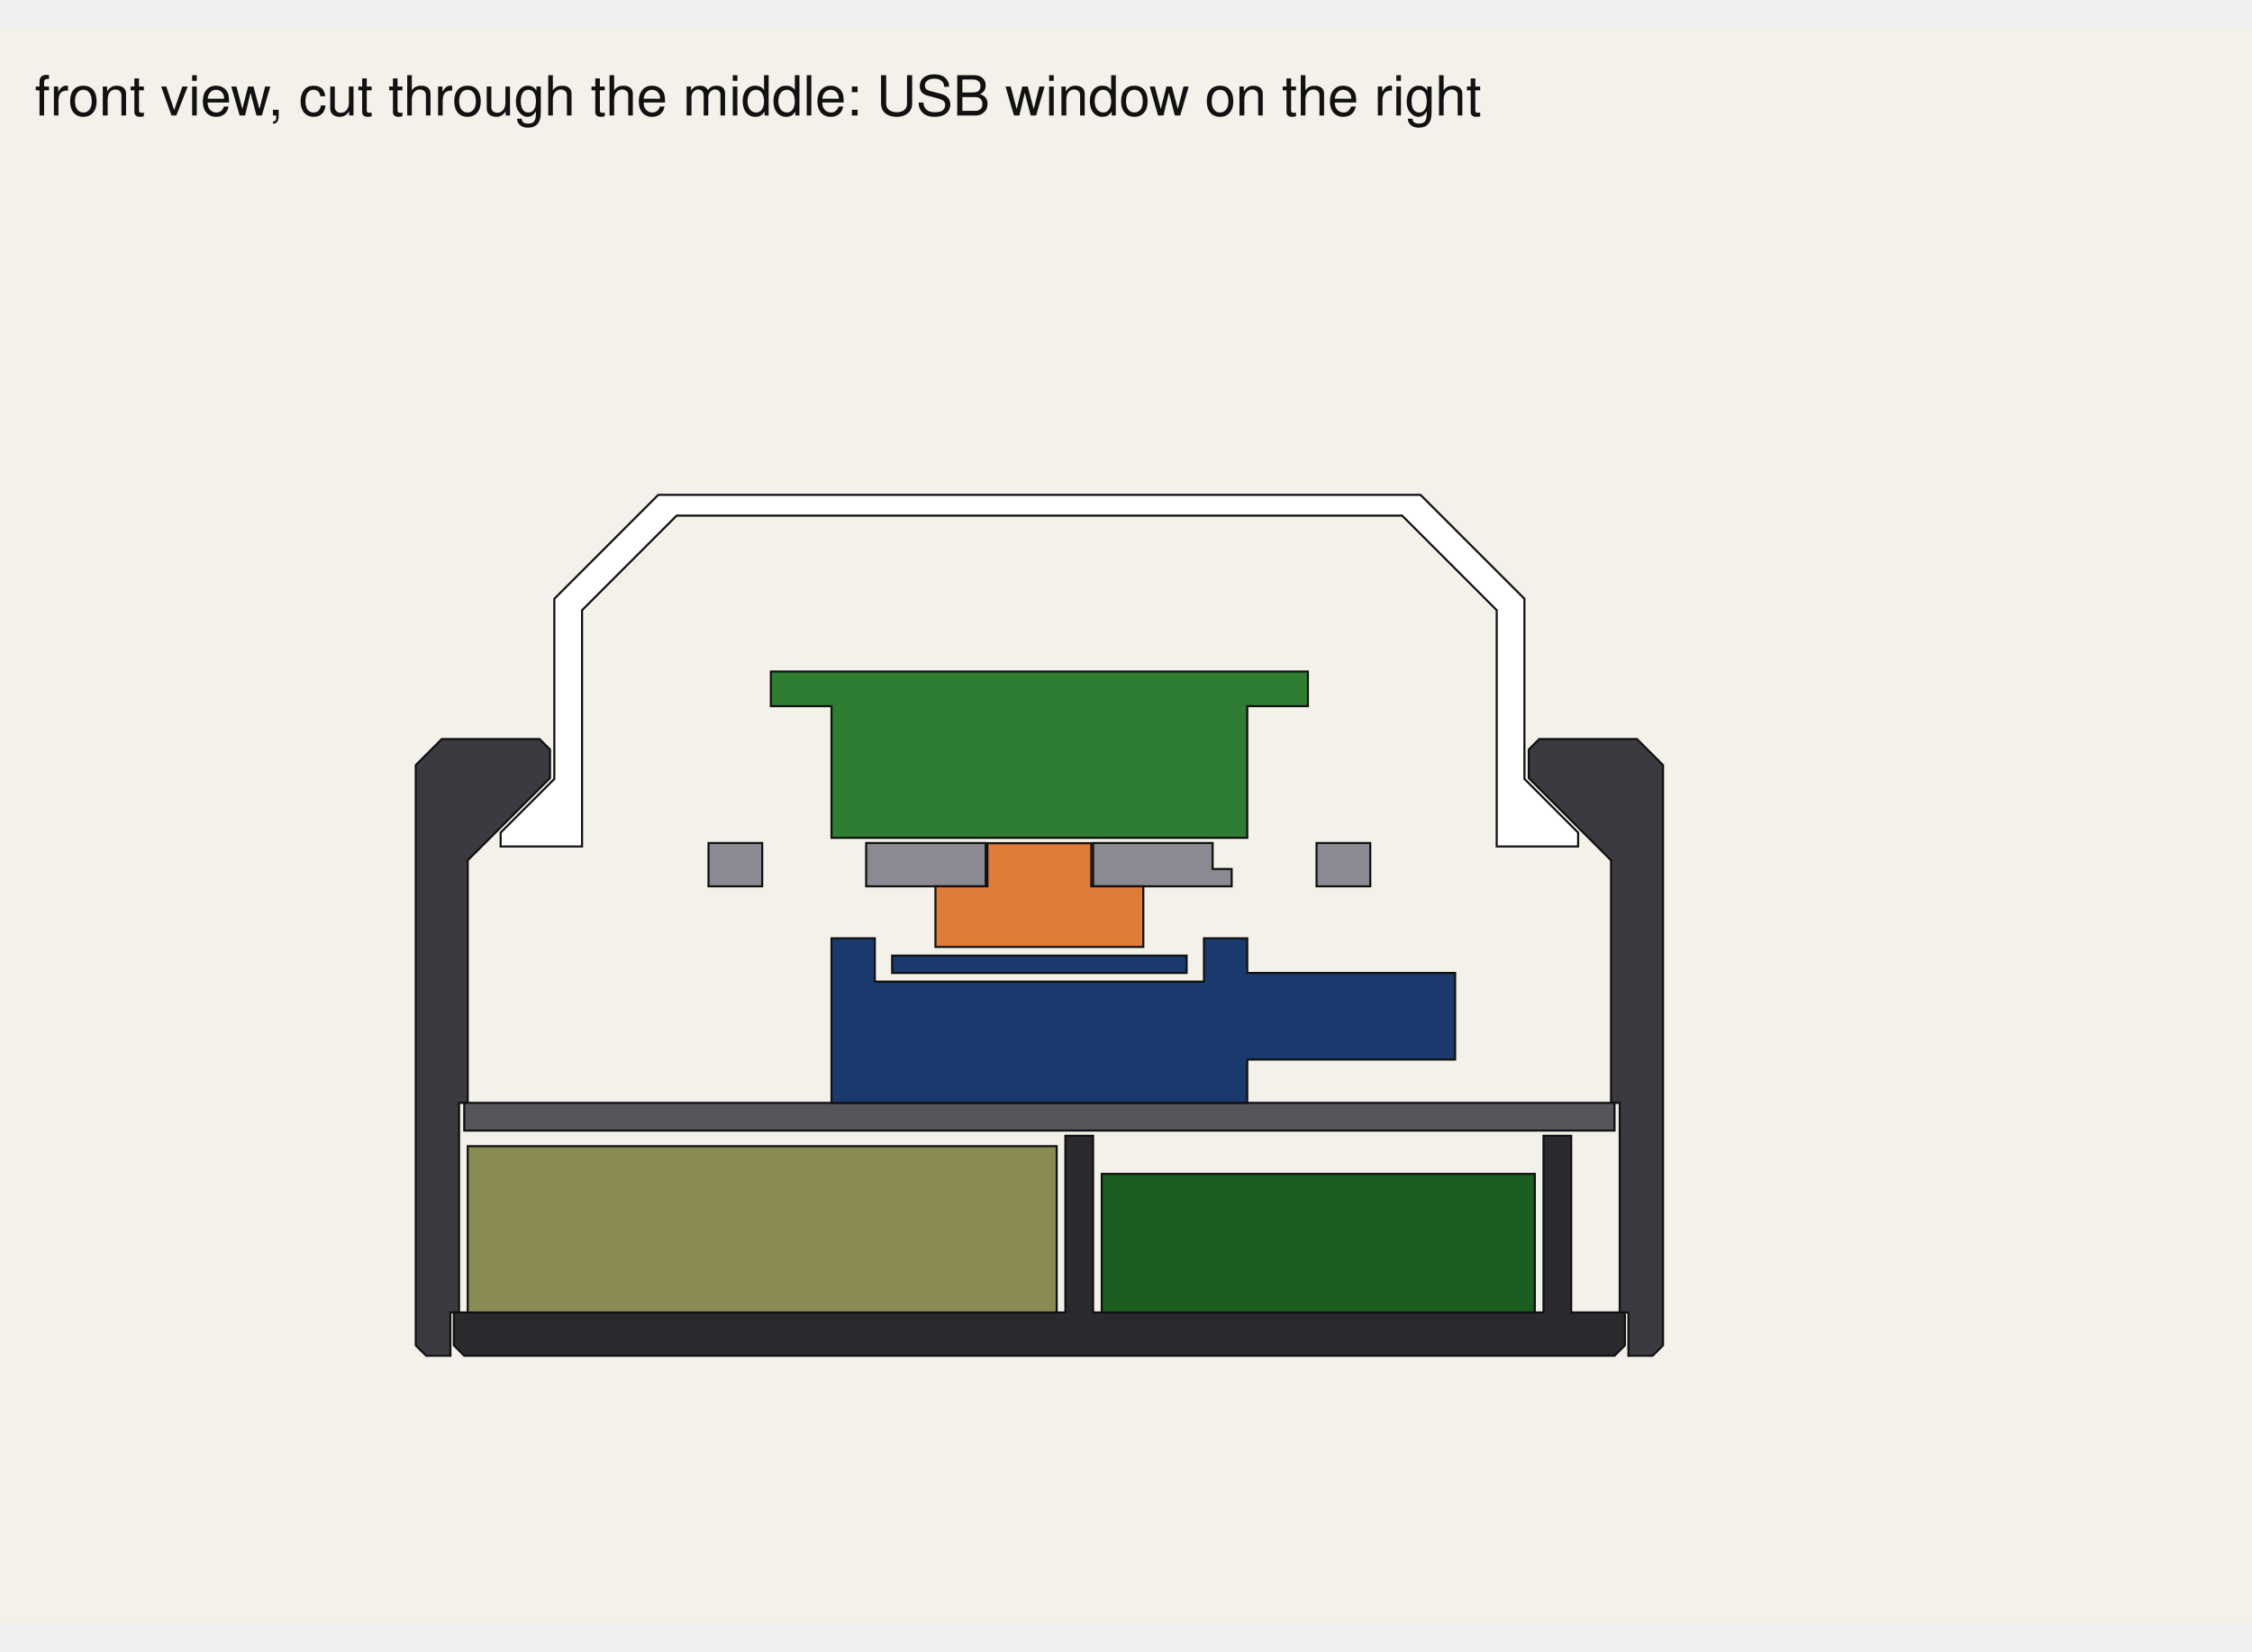
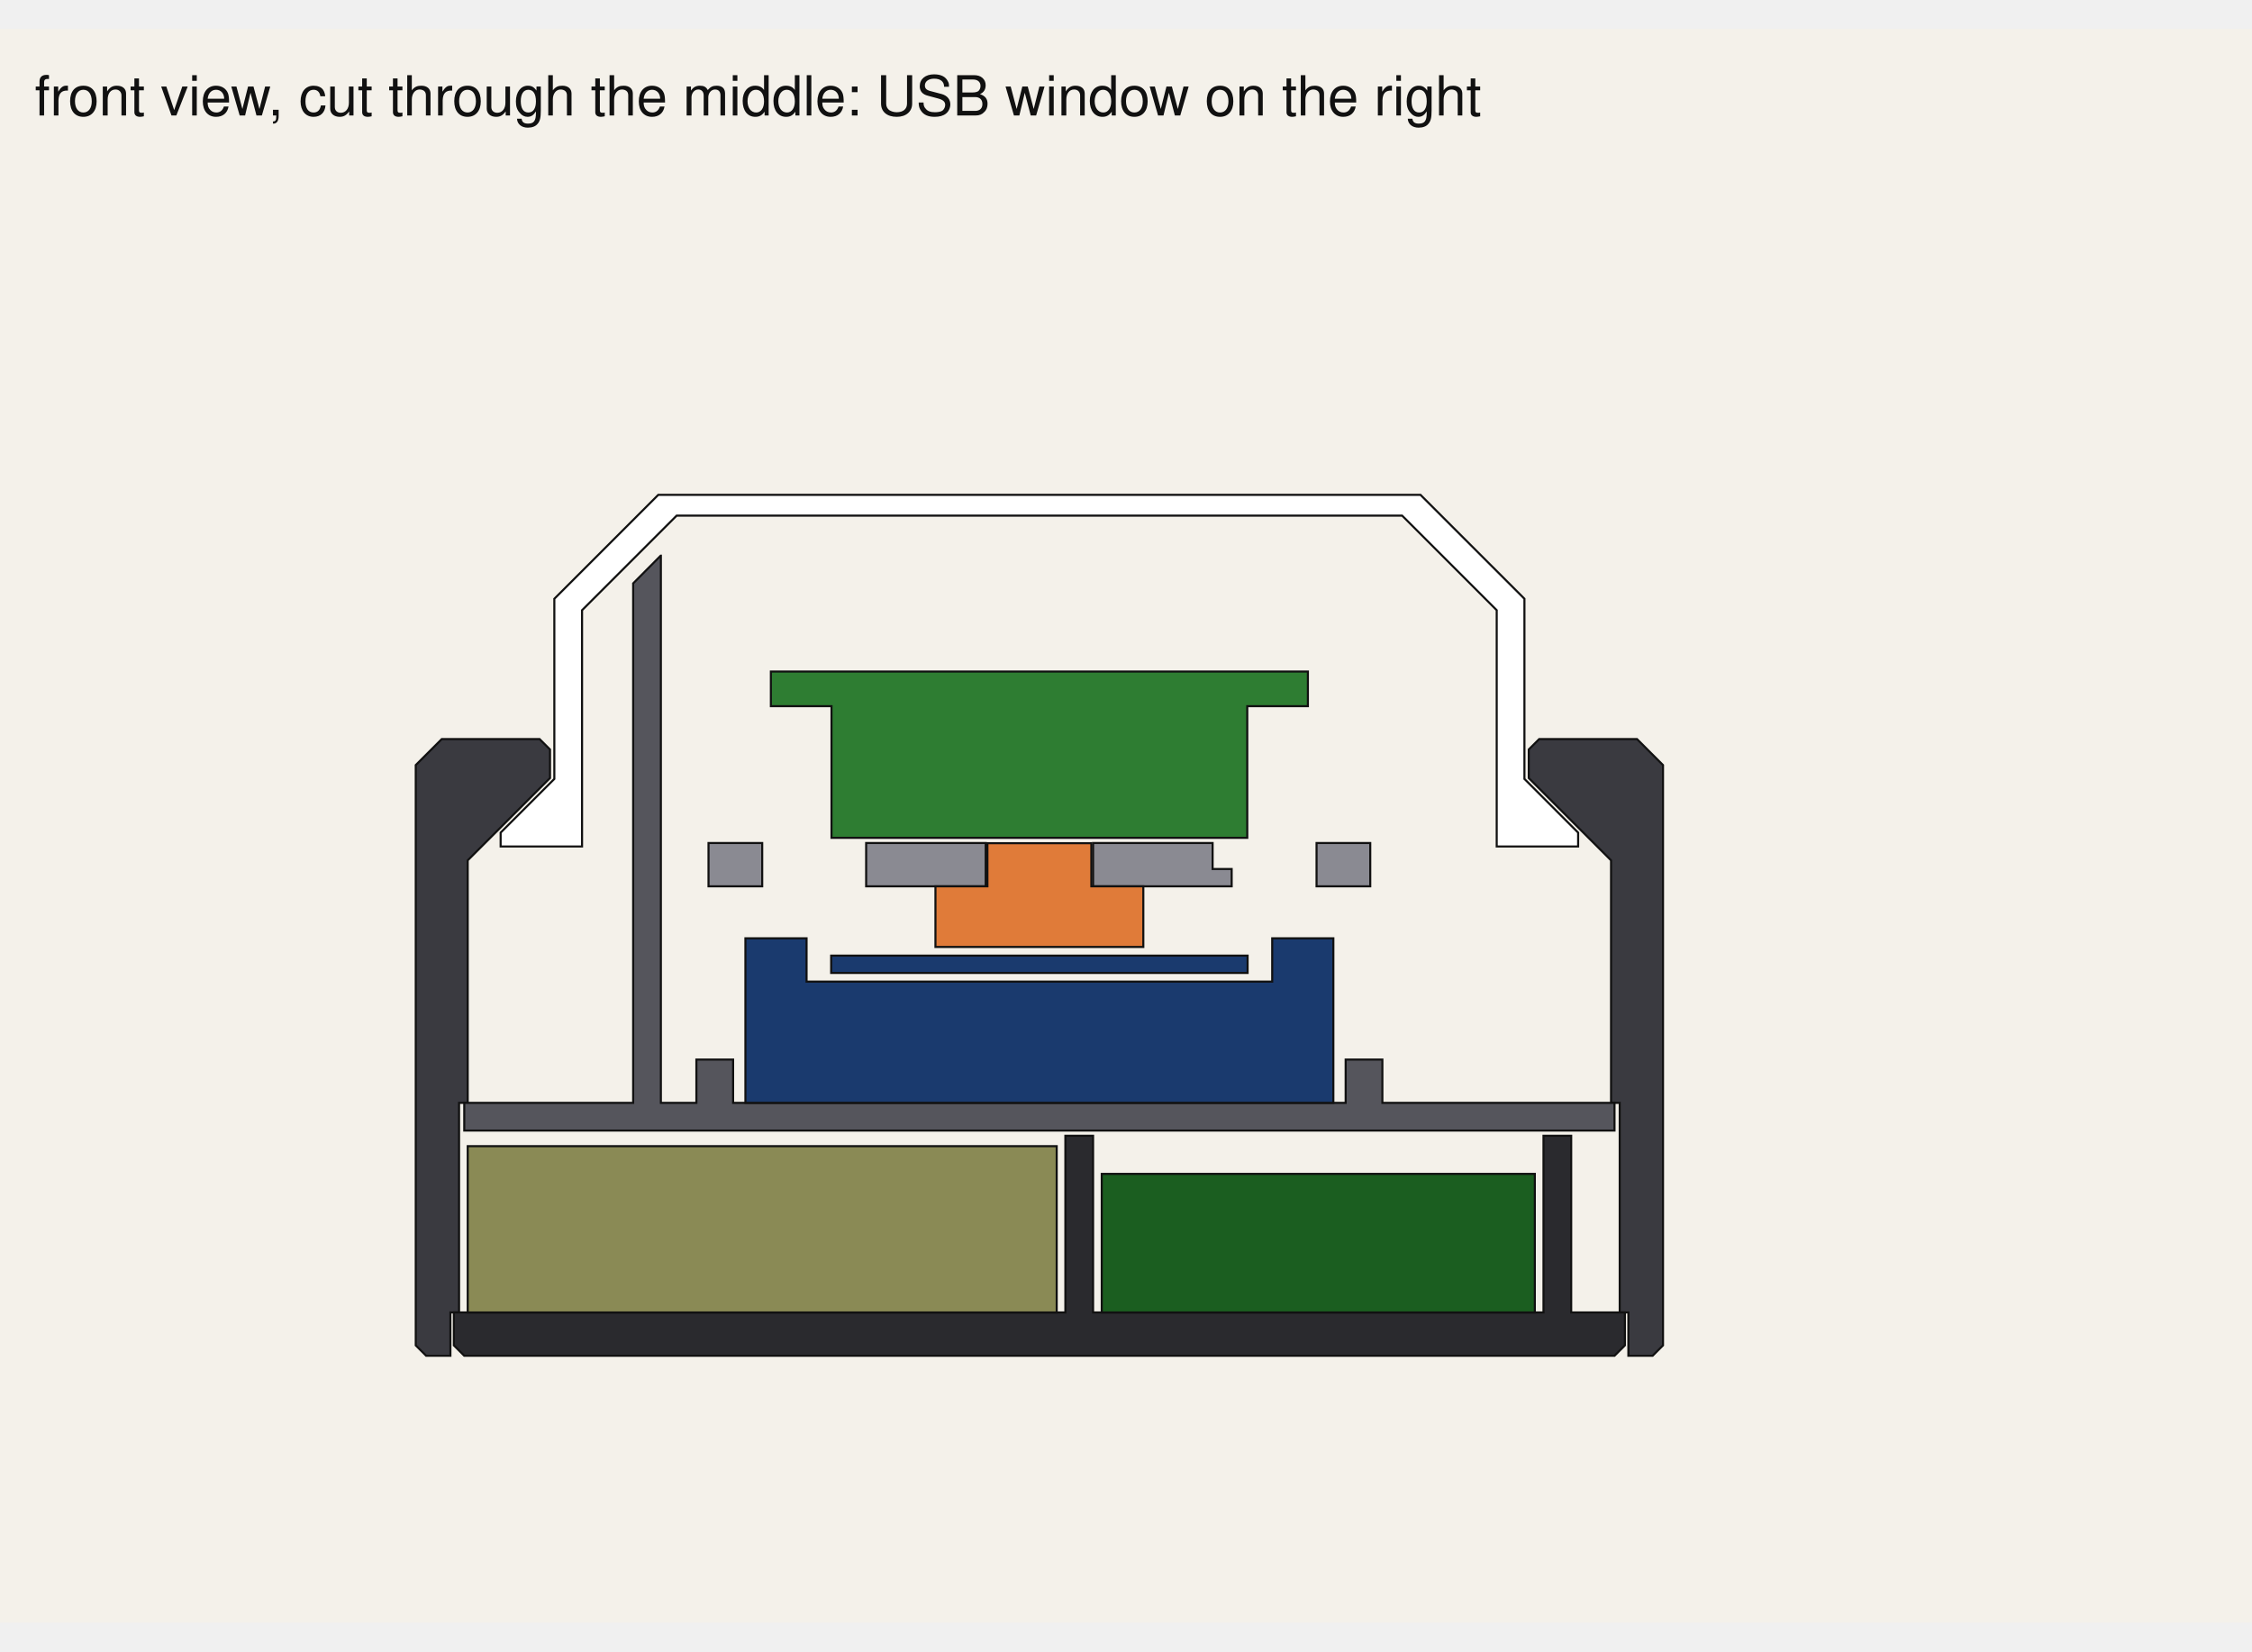
<svg xmlns="http://www.w3.org/2000/svg" viewBox="-60 -62 130 92" width="1320" height="968">
  <rect x="-60" y="-62" width="130" height="92" fill="#f4f1ea" />
-   <path d="M-28.25,-20.40 L-28.25,-18.75 L-33.00,-14.00 L-33.00,0.00 L-33.01,0.00 L-33.50,0.00 L-33.50,3.15 L-33.50,6.25 L-33.50,9.10 L-33.50,12.10 L-33.74,12.10 L-33.75,12.10 L-34.00,12.10 L-34.00,13.35 L-34.00,14.60 L-34.70,14.60 L-35.40,14.60 L-35.70,14.30 L-36.00,14.00 L-36.00,-2.75 L-36.00,-19.50 L-35.25,-20.25 L-34.50,-21.00 L-34.33,-21.00 L-33.68,-21.00 L-33.18,-21.00 L-29.06,-21.00 L-29.06,-21.00 L-28.99,-21.00 L-28.85,-21.00 Z M35.25,-20.25 L36.00,-19.50 L36.00,-2.75 L36.00,14.00 L35.70,14.30 L35.40,14.60 L34.70,14.60 L34.00,14.60 L34.00,13.35 L34.00,12.10 L33.75,12.10 L33.74,12.10 L33.50,12.10 L33.50,6.25 L33.50,3.15 L33.50,0.00 L33.01,0.00 L33.00,0.00 L33.00,-14.00 L28.25,-18.75 L28.25,-20.40 L28.85,-21.00 L28.99,-21.00 L29.06,-21.00 L29.06,-21.00 L33.18,-21.00 L33.87,-21.00 L34.50,-21.00 Z" fill="#3a3a40" fill-rule="evenodd" stroke="#111" stroke-width="0.12" />
-   <path d="M33.20,0.85 L33.20,1.60 L32.97,1.60 L32.55,1.60 L32.07,1.60 L31.54,1.60 L30.99,1.60 L5.00,1.60 L4.42,1.60 L3.93,1.60 L3.28,1.60 L0.56,1.60 L-7.41,1.60 L-7.78,1.60 L-8.23,1.60 L-8.74,1.60 L-9.28,1.60 L-26.85,1.60 L-27.22,1.60 L-27.66,1.60 L-28.09,1.60 L-28.56,1.60 L-29.02,1.60 L-29.51,1.60 L-30.00,1.60 L-30.49,1.60 L-30.95,1.60 L-31.37,1.60 L-31.86,1.60 L-32.34,1.60 L-32.78,1.60 L-32.99,1.60 L-33.20,1.60 L-33.20,0.80 L-33.20,0.00 L-32.99,0.00 L-32.55,0.00 L-32.34,0.00 L-31.91,0.00 L-31.44,0.00 L-24.35,0.00 L-24.13,0.00 L-23.89,0.00 L-21.74,0.00 L-20.97,0.00 L-20.26,0.00 L-20.22,0.00 L-20.02,0.00 L-19.82,0.00 L-19.62,0.00 L-19.41,0.00 L-19.21,0.00 L-19.01,0.00 L-18.80,0.00 L-18.59,0.00 L-18.38,0.00 L-18.17,0.00 L-17.95,0.00 L-17.95,0.00 L-16.88,0.00 L-16.08,0.00 L-7.30,0.00 L-7.09,0.00 L-5.96,0.00 L-4.92,0.00 L-4.49,0.00 L-3.53,0.00 L0.00,0.00 L3.53,0.00 L4.49,0.00 L4.92,0.00 L5.96,0.00 L7.09,0.00 L7.30,0.00 L16.08,0.00 L16.88,0.00 L17.95,0.00 L17.95,0.00 L18.17,0.00 L18.38,0.00 L18.59,0.00 L18.80,0.00 L19.01,0.00 L19.21,0.00 L19.41,0.00 L19.62,0.00 L19.82,0.00 L20.02,0.00 L20.22,0.00 L20.26,0.00 L20.97,0.00 L21.74,0.00 L23.99,0.00 L32.55,0.00 L32.78,0.00 L33.20,0.00 Z" fill="#55555c" fill-rule="evenodd" stroke="#111" stroke-width="0.12" />
+   <path d="M-28.25,-20.40 L-28.25,-18.75 L-33.00,-14.00 L-33.00,0.00 L-33.01,0.00 L-33.50,0.00 L-33.50,3.15 L-33.50,6.25 L-33.50,9.10 L-33.50,12.10 L-33.74,12.10 L-33.75,12.10 L-34.00,12.10 L-34.00,13.35 L-34.00,14.60 L-34.70,14.60 L-35.40,14.60 L-35.70,14.30 L-36.00,14.00 L-36.00,-2.75 L-36.00,-19.50 L-35.25,-20.25 L-34.50,-21.00 L-34.33,-21.00 L-33.68,-21.00 L-33.18,-21.00 L-29.06,-21.00 L-29.06,-21.00 L-28.99,-21.00 L-28.85,-21.00 Z M35.25,-20.25 L36.00,-19.50 L36.00,-14.15 L36.00,-9.34 L36.00,-2.75 L36.00,14.00 L35.70,14.30 L35.40,14.60 L34.70,14.60 L34.00,14.60 L34.00,13.35 L34.00,12.10 L33.75,12.10 L33.74,12.10 L33.50,12.10 L33.50,6.25 L33.50,0.59 L33.50,0.00 L33.10,0.00 L33.00,0.00 L33.00,-14.00 L28.25,-18.75 L28.25,-20.40 L28.85,-21.00 L28.99,-21.00 L29.06,-21.00 L29.06,-21.00 L33.18,-21.00 L33.87,-21.00 L34.50,-21.00 Z" fill="#3a3a40" fill-rule="evenodd" stroke="#111" stroke-width="0.12" />
+   <path d="M-21.85,0.00 L-20.75,0.00 L-20.70,0.00 L-20.69,0.00 L-20.58,0.00 L-19.80,0.00 L-19.80,-2.50 L-17.68,-2.50 L-17.68,0.00 L-11.30,0.00 L-2.18,0.00 L0.00,0.00 L2.18,0.00 L11.30,0.00 L17.68,0.00 L17.68,-2.50 L19.80,-2.50 L19.80,0.00 L20.75,0.00 L21.45,0.00 L21.47,0.00 L21.48,0.00 L21.50,0.00 L21.52,0.00 L21.53,0.00 L21.55,0.00 L21.56,0.00 L21.58,0.00 L21.59,0.00 L21.62,0.00 L21.84,0.00 L21.85,0.00 L23.45,0.00 L32.82,0.00 L33.20,0.00 L33.20,0.93 L33.20,1.60 L26.74,1.60 L26.34,1.60 L9.07,1.60 L-4.41,1.60 L-4.85,1.60 L-5.37,1.60 L-5.93,1.60 L-6.53,1.60 L-7.13,1.60 L-26.80,1.60 L-27.00,1.60 L-27.29,1.60 L-27.66,1.60 L-28.09,1.60 L-28.56,1.60 L-29.02,1.60 L-29.51,1.60 L-30.00,1.60 L-30.49,1.60 L-30.95,1.60 L-31.37,1.60 L-31.86,1.60 L-32.34,1.60 L-32.78,1.60 L-32.99,1.60 L-33.20,1.60 L-33.20,0.80 L-33.20,0.00 L-32.99,0.00 L-32.55,0.00 L-32.34,0.00 L-24.43,0.00 L-24.27,0.00 L-24.09,0.00 L-24.08,0.00 L-24.02,0.00 L-23.90,0.00 L-23.71,0.00 L-23.45,0.00 L-23.45,-29.99 L-21.86,-31.59 L-21.85,-31.59 Z" fill="#55555c" fill-rule="evenodd" stroke="#111" stroke-width="0.12" />
  <path d="M3.10,4.34 L3.10,12.10 L8.40,12.10 L13.18,12.10 L24.32,12.10 L29.10,12.10 L29.10,10.02 L29.10,1.90 L30.33,1.90 L30.70,1.90 L30.70,4.28 L30.70,12.10 L31.17,12.10 L32.69,12.10 L33.27,12.10 L33.80,12.10 L33.80,12.95 L33.80,13.01 L33.80,13.81 L33.80,13.91 L33.80,14.00 L33.76,14.04 L33.50,14.30 L33.45,14.35 L33.20,14.60 L33.20,14.60 L33.20,14.60 L32.91,14.60 L32.62,14.60 L32.32,14.60 L32.01,14.60 L31.68,14.60 L31.36,14.60 L31.02,14.60 L30.69,14.60 L30.34,14.60 L30.00,14.60 L29.66,14.60 L29.31,14.60 L28.98,14.60 L28.64,14.60 L28.32,14.60 L27.99,14.60 L2.84,14.60 L2.40,14.60 L1.92,14.60 L1.46,14.60 L0.97,14.60 L0.49,14.60 L0.00,14.60 L-0.49,14.60 L-0.97,14.60 L-1.46,14.60 L-1.92,14.60 L-2.40,14.60 L-2.84,14.60 L-26.65,14.60 L-26.78,14.60 L-26.95,14.60 L-27.16,14.60 L-27.41,14.60 L-27.68,14.60 L-27.99,14.60 L-28.32,14.60 L-28.64,14.60 L-28.98,14.60 L-29.31,14.60 L-29.66,14.60 L-30.00,14.60 L-30.34,14.60 L-30.69,14.60 L-31.02,14.60 L-31.36,14.60 L-31.68,14.60 L-32.01,14.60 L-32.32,14.60 L-32.62,14.60 L-32.91,14.60 L-32.91,14.60 L-33.20,14.60 L-33.20,14.60 L-33.45,14.35 L-33.50,14.30 L-33.76,14.04 L-33.80,14.00 L-33.80,13.91 L-33.80,13.81 L-33.80,13.01 L-33.80,12.95 L-33.80,12.10 L-33.27,12.10 L-32.69,12.10 L-32.22,12.10 L-32.19,12.10 L-32.09,12.10 L-31.93,12.10 L-31.73,12.10 L-31.50,12.10 L-31.24,12.10 L-31.00,12.10 L-30.77,12.10 L-28.37,12.10 L-28.12,12.10 L-28.12,12.10 L-28.06,12.10 L-27.95,12.10 L-27.79,12.10 L-27.59,12.10 L-27.37,12.10 L-13.46,12.10 L-13.22,12.10 L-11.75,12.10 L1.50,12.10 L1.50,7.00 L1.50,1.90 L2.28,1.90 L2.30,1.90 L2.67,1.90 L2.72,1.90 L3.10,1.90 Z" fill="#2a2a2e" fill-rule="evenodd" stroke="#111" stroke-width="0.12" />
  <path d="M28.00,-29.10 L28.00,-18.70 L31.10,-15.60 L31.10,-14.80 L26.40,-14.80 L26.40,-28.44 L20.94,-33.90 L0.00,-33.90 L-20.94,-33.90 L-26.40,-28.44 L-26.40,-14.80 L-31.10,-14.80 L-31.10,-15.60 L-28.00,-18.70 L-28.00,-29.10 L-22.00,-35.10 L0.00,-35.10 L22.00,-35.10 Z" fill="#ffffff" fill-rule="evenodd" stroke="#111" stroke-width="0.12" />
  <path d="M-16.00,-12.50 L-16.82,-12.50 L-16.84,-12.50 L-16.87,-12.50 L-16.87,-12.50 L-17.07,-12.50 L-17.27,-12.50 L-17.47,-12.50 L-17.65,-12.50 L-17.83,-12.50 L-17.98,-12.50 L-18.14,-12.50 L-18.28,-12.50 L-18.41,-12.50 L-18.53,-12.50 L-18.64,-12.50 L-18.73,-12.50 L-18.82,-12.50 L-18.89,-12.50 L-18.96,-12.50 L-19.01,-12.50 L-19.05,-12.50 L-19.08,-12.50 L-19.10,-12.50 L-19.10,-15.00 L-19.08,-15.00 L-19.05,-15.00 L-19.01,-15.00 L-18.96,-15.00 L-18.89,-15.00 L-18.82,-15.00 L-18.73,-15.00 L-18.64,-15.00 L-18.53,-15.00 L-18.41,-15.00 L-18.28,-15.00 L-18.14,-15.00 L-17.98,-15.00 L-17.83,-15.00 L-17.65,-15.00 L-17.47,-15.00 L-17.27,-15.00 L-17.07,-15.00 L-16.84,-15.00 L-16.62,-15.00 L-16.38,-15.00 L-16.14,-15.00 L-16.01,-15.00 L-16.00,-15.00 Z M-3.10,-12.50 L-3.90,-12.50 L-4.10,-12.50 L-4.30,-12.50 L-4.50,-12.50 L-4.70,-12.50 L-4.71,-12.50 L-4.91,-12.50 L-5.05,-12.50 L-5.11,-12.50 L-5.32,-12.50 L-5.52,-12.50 L-5.72,-12.50 L-5.93,-12.50 L-6.14,-12.50 L-6.35,-12.50 L-6.57,-12.50 L-6.79,-12.50 L-7.01,-12.50 L-8.45,-12.50 L-8.49,-12.50 L-8.58,-12.50 L-8.70,-12.50 L-8.82,-12.50 L-8.93,-12.50 L-9.04,-12.50 L-9.14,-12.50 L-9.24,-12.50 L-9.33,-12.50 L-9.42,-12.50 L-9.50,-12.50 L-9.57,-12.50 L-9.64,-12.50 L-9.70,-12.50 L-9.76,-12.50 L-9.81,-12.50 L-9.86,-12.50 L-9.89,-12.50 L-9.93,-12.50 L-9.95,-12.50 L-9.98,-12.50 L-9.99,-12.50 L-10.00,-12.50 L-10.00,-15.00 L-9.99,-15.00 L-9.98,-15.00 L-9.95,-15.00 L-9.93,-15.00 L-9.89,-15.00 L-9.86,-15.00 L-9.81,-15.00 L-9.76,-15.00 L-9.70,-15.00 L-9.64,-15.00 L-9.57,-15.00 L-9.50,-15.00 L-9.42,-15.00 L-9.33,-15.00 L-9.24,-15.00 L-9.14,-15.00 L-9.04,-15.00 L-8.93,-15.00 L-8.82,-15.00 L-8.70,-15.00 L-8.58,-15.00 L-8.45,-15.00 L-8.31,-15.00 L-8.18,-15.00 L-8.03,-15.00 L-7.89,-15.00 L-7.73,-15.00 L-7.57,-15.00 L-7.41,-15.00 L-7.24,-15.00 L-7.07,-15.00 L-6.90,-15.00 L-6.72,-15.00 L-6.53,-15.00 L-6.34,-15.00 L-6.15,-15.00 L-5.96,-15.00 L-5.76,-15.00 L-5.56,-15.00 L-5.35,-15.00 L-5.14,-15.00 L-4.93,-15.00 L-4.71,-15.00 L-4.50,-15.00 L-4.28,-15.00 L-4.05,-15.00 L-3.83,-15.00 L-3.60,-15.00 L-3.37,-15.00 L-3.14,-15.00 L-3.10,-15.00 Z M10.00,-13.50 L10.54,-13.50 L10.71,-13.50 L11.04,-13.50 L11.06,-13.50 L11.09,-13.50 L11.10,-13.50 L11.10,-13.46 L11.10,-12.50 L11.03,-12.50 L10.88,-12.50 L9.88,-12.50 L8.92,-12.50 L8.91,-12.50 L8.82,-12.50 L8.70,-12.50 L8.58,-12.50 L8.45,-12.50 L8.31,-12.50 L8.18,-12.50 L8.03,-12.50 L7.89,-12.50 L7.73,-12.50 L7.57,-12.50 L7.41,-12.50 L7.24,-12.50 L7.07,-12.50 L6.90,-12.50 L6.72,-12.50 L6.53,-12.50 L6.34,-12.50 L6.15,-12.50 L5.96,-12.50 L5.76,-12.50 L5.56,-12.50 L5.35,-12.50 L5.14,-12.50 L4.93,-12.50 L4.71,-12.50 L4.50,-12.50 L4.28,-12.50 L4.05,-12.50 L3.83,-12.50 L3.60,-12.50 L3.37,-12.50 L3.14,-12.50 L3.10,-12.50 L3.10,-15.00 L3.14,-15.00 L3.37,-15.00 L3.60,-15.00 L3.83,-15.00 L4.05,-15.00 L4.28,-15.00 L4.50,-15.00 L4.71,-15.00 L4.93,-15.00 L5.14,-15.00 L5.35,-15.00 L5.56,-15.00 L5.76,-15.00 L5.96,-15.00 L6.15,-15.00 L6.34,-15.00 L6.53,-15.00 L6.72,-15.00 L6.90,-15.00 L7.07,-15.00 L7.24,-15.00 L7.41,-15.00 L7.57,-15.00 L7.73,-15.00 L7.89,-15.00 L8.03,-15.00 L8.18,-15.00 L8.31,-15.00 L8.45,-15.00 L8.58,-15.00 L8.70,-15.00 L8.82,-15.00 L8.93,-15.00 L9.04,-15.00 L9.14,-15.00 L9.24,-15.00 L9.33,-15.00 L9.42,-15.00 L9.50,-15.00 L9.57,-15.00 L9.64,-15.00 L9.70,-15.00 L9.76,-15.00 L9.81,-15.00 L9.86,-15.00 L9.89,-15.00 L9.93,-15.00 L9.95,-15.00 L9.98,-15.00 L9.99,-15.00 L10.00,-15.00 Z M19.10,-12.50 L19.08,-12.50 L19.05,-12.50 L19.01,-12.50 L18.96,-12.50 L18.89,-12.50 L18.82,-12.50 L18.73,-12.50 L18.64,-12.50 L18.53,-12.50 L18.41,-12.50 L18.28,-12.50 L18.14,-12.50 L17.98,-12.50 L17.83,-12.50 L17.65,-12.50 L17.47,-12.50 L17.27,-12.50 L17.07,-12.50 L16.84,-12.50 L16.62,-12.50 L16.38,-12.50 L16.14,-12.50 L16.00,-12.50 L16.00,-15.00 L16.01,-15.00 L16.14,-15.00 L16.38,-15.00 L16.62,-15.00 L16.84,-15.00 L17.07,-15.00 L17.27,-15.00 L17.47,-15.00 L17.65,-15.00 L17.83,-15.00 L17.98,-15.00 L18.14,-15.00 L18.28,-15.00 L18.41,-15.00 L18.53,-15.00 L18.64,-15.00 L18.73,-15.00 L18.82,-15.00 L18.89,-15.00 L18.96,-15.00 L19.01,-15.00 L19.05,-15.00 L19.08,-15.00 L19.10,-15.00 Z" fill="#8a8a92" fill-rule="evenodd" stroke="#111" stroke-width="0.12" />
  <path d="M3.00,-12.50 L3.34,-12.50 L3.65,-12.50 L3.96,-12.50 L4.24,-12.50 L4.52,-12.50 L4.76,-12.50 L5.00,-12.50 L5.20,-12.50 L5.39,-12.50 L5.54,-12.50 L5.69,-12.50 L5.80,-12.50 L5.90,-12.50 L5.95,-12.50 L6.00,-12.50 L6.00,-9.00 L5.95,-9.00 L5.90,-9.00 L5.80,-9.00 L5.69,-9.00 L5.54,-9.00 L5.39,-9.00 L5.20,-9.00 L5.00,-9.00 L4.76,-9.00 L4.52,-9.00 L4.24,-9.00 L3.96,-9.00 L3.65,-9.00 L3.34,-9.00 L3.00,-9.00 L2.66,-9.00 L2.30,-9.00 L1.79,-9.00 L1.70,-9.00 L1.55,-9.00 L1.37,-9.00 L1.24,-9.00 L1.17,-9.00 L0.93,-9.00 L0.89,-9.00 L0.78,-9.00 L0.39,-9.00 L0.00,-9.00 L-0.39,-9.00 L-0.53,-9.00 L-0.68,-9.00 L-0.78,-9.00 L-0.93,-9.00 L-1.17,-9.00 L-1.24,-9.00 L-1.70,-9.00 L-2.30,-9.00 L-2.66,-9.00 L-3.00,-9.00 L-3.34,-9.00 L-3.65,-9.00 L-3.96,-9.00 L-4.24,-9.00 L-4.52,-9.00 L-4.76,-9.00 L-5.00,-9.00 L-5.20,-9.00 L-5.39,-9.00 L-5.54,-9.00 L-5.69,-9.00 L-5.80,-9.00 L-5.90,-9.00 L-5.95,-9.00 L-6.00,-9.00 L-6.00,-12.50 L-5.95,-12.50 L-5.90,-12.50 L-5.80,-12.50 L-5.69,-12.50 L-5.54,-12.50 L-5.39,-12.50 L-5.20,-12.50 L-5.00,-12.50 L-4.76,-12.50 L-4.52,-12.50 L-4.24,-12.50 L-3.96,-12.50 L-3.65,-12.50 L-3.34,-12.50 L-3.00,-12.50 L-3.00,-14.99 L-2.94,-14.99 L-2.88,-14.99 L-2.77,-14.99 L-2.66,-14.99 L-2.49,-14.99 L-2.33,-14.99 L-2.12,-14.99 L-1.91,-14.99 L-1.67,-14.99 L-1.42,-14.99 L-1.15,-14.99 L-0.88,-14.99 L-0.59,-14.99 L-0.30,-14.99 L0.00,-14.99 L0.30,-14.99 L0.59,-14.99 L0.88,-14.99 L1.15,-14.99 L1.42,-14.99 L1.67,-14.99 L1.91,-14.99 L2.12,-14.99 L2.33,-14.99 L2.49,-14.99 L2.66,-14.99 L2.77,-14.99 L2.88,-14.99 L2.94,-14.99 L3.00,-14.99 Z" fill="#e07b39" fill-rule="evenodd" stroke="#111" stroke-width="0.12" />
  <path d="M15.50,-23.90 L15.50,-22.90 L13.93,-22.90 L12.00,-22.90 L12.00,-19.11 L12.00,-19.10 L12.00,-15.30 L0.00,-15.30 L-12.00,-15.30 L-12.00,-19.10 L-12.00,-19.11 L-12.00,-22.90 L-13.93,-22.90 L-15.50,-22.90 L-15.50,-23.90 L-15.50,-24.90 L-10.33,-24.90 L0.00,-24.90 L10.33,-24.90 L15.50,-24.90 Z" fill="#2e7d32" fill-rule="evenodd" stroke="#111" stroke-width="0.12" />
-   <path d="M-9.50,-8.25 L-9.50,-7.00 L0.00,-7.00 L9.50,-7.00 L9.50,-8.25 L9.50,-9.50 L10.60,-9.50 L12.00,-9.50 L12.00,-8.00 L12.00,-7.50 L18.00,-7.50 L24.00,-7.50 L24.00,-5.00 L24.00,-2.50 L18.00,-2.50 L12.00,-2.50 L12.00,-1.88 L12.00,0.00 L0.00,0.00 L-12.00,0.00 L-12.00,-4.75 L-12.00,-9.50 L-10.60,-9.50 L-9.50,-9.50 Z M8.50,-8.00 L8.50,-7.50 L0.00,-7.50 L-8.50,-7.50 L-8.50,-8.00 L-8.50,-8.50 L0.00,-8.50 L8.50,-8.50 Z" fill="#1a3a6e" fill-rule="evenodd" stroke="#111" stroke-width="0.12" />
+   <path d="M-13.44,-7.00 L0.00,-7.00 L13.44,-7.00 L13.44,-9.50 L16.97,-9.50 L16.97,0.00 L0.00,0.00 L-16.97,0.00 L-16.97,-9.50 L-13.44,-9.50 Z M12.02,-7.50 L0.00,-7.50 L-12.02,-7.50 L-12.02,-8.50 L0.00,-8.50 L12.02,-8.50 Z" fill="#1a3a6e" fill-rule="evenodd" stroke="#111" stroke-width="0.12" />
  <path d="M1.00,7.30 L1.00,12.10 L-16.00,12.10 L-33.00,12.10 L-33.00,7.30 L-33.00,2.50 L-16.00,2.50 L1.00,2.50 Z" fill="#8a8a55" fill-rule="evenodd" stroke="#111" stroke-width="0.12" />
  <path d="M28.60,5.66 L28.60,12.10 L23.72,12.10 L3.60,12.10 L3.60,10.54 L3.60,4.10 L8.83,4.10 L18.49,4.10 L23.72,4.10 L28.60,4.10 Z" fill="#1b5e20" fill-rule="evenodd" stroke="#111" stroke-width="0.12" />
  <text x="-58" y="-57" font-family="Helvetica" font-size="3.2" fill="#111">front view, cut through the middle: USB window on the right</text>
</svg>
